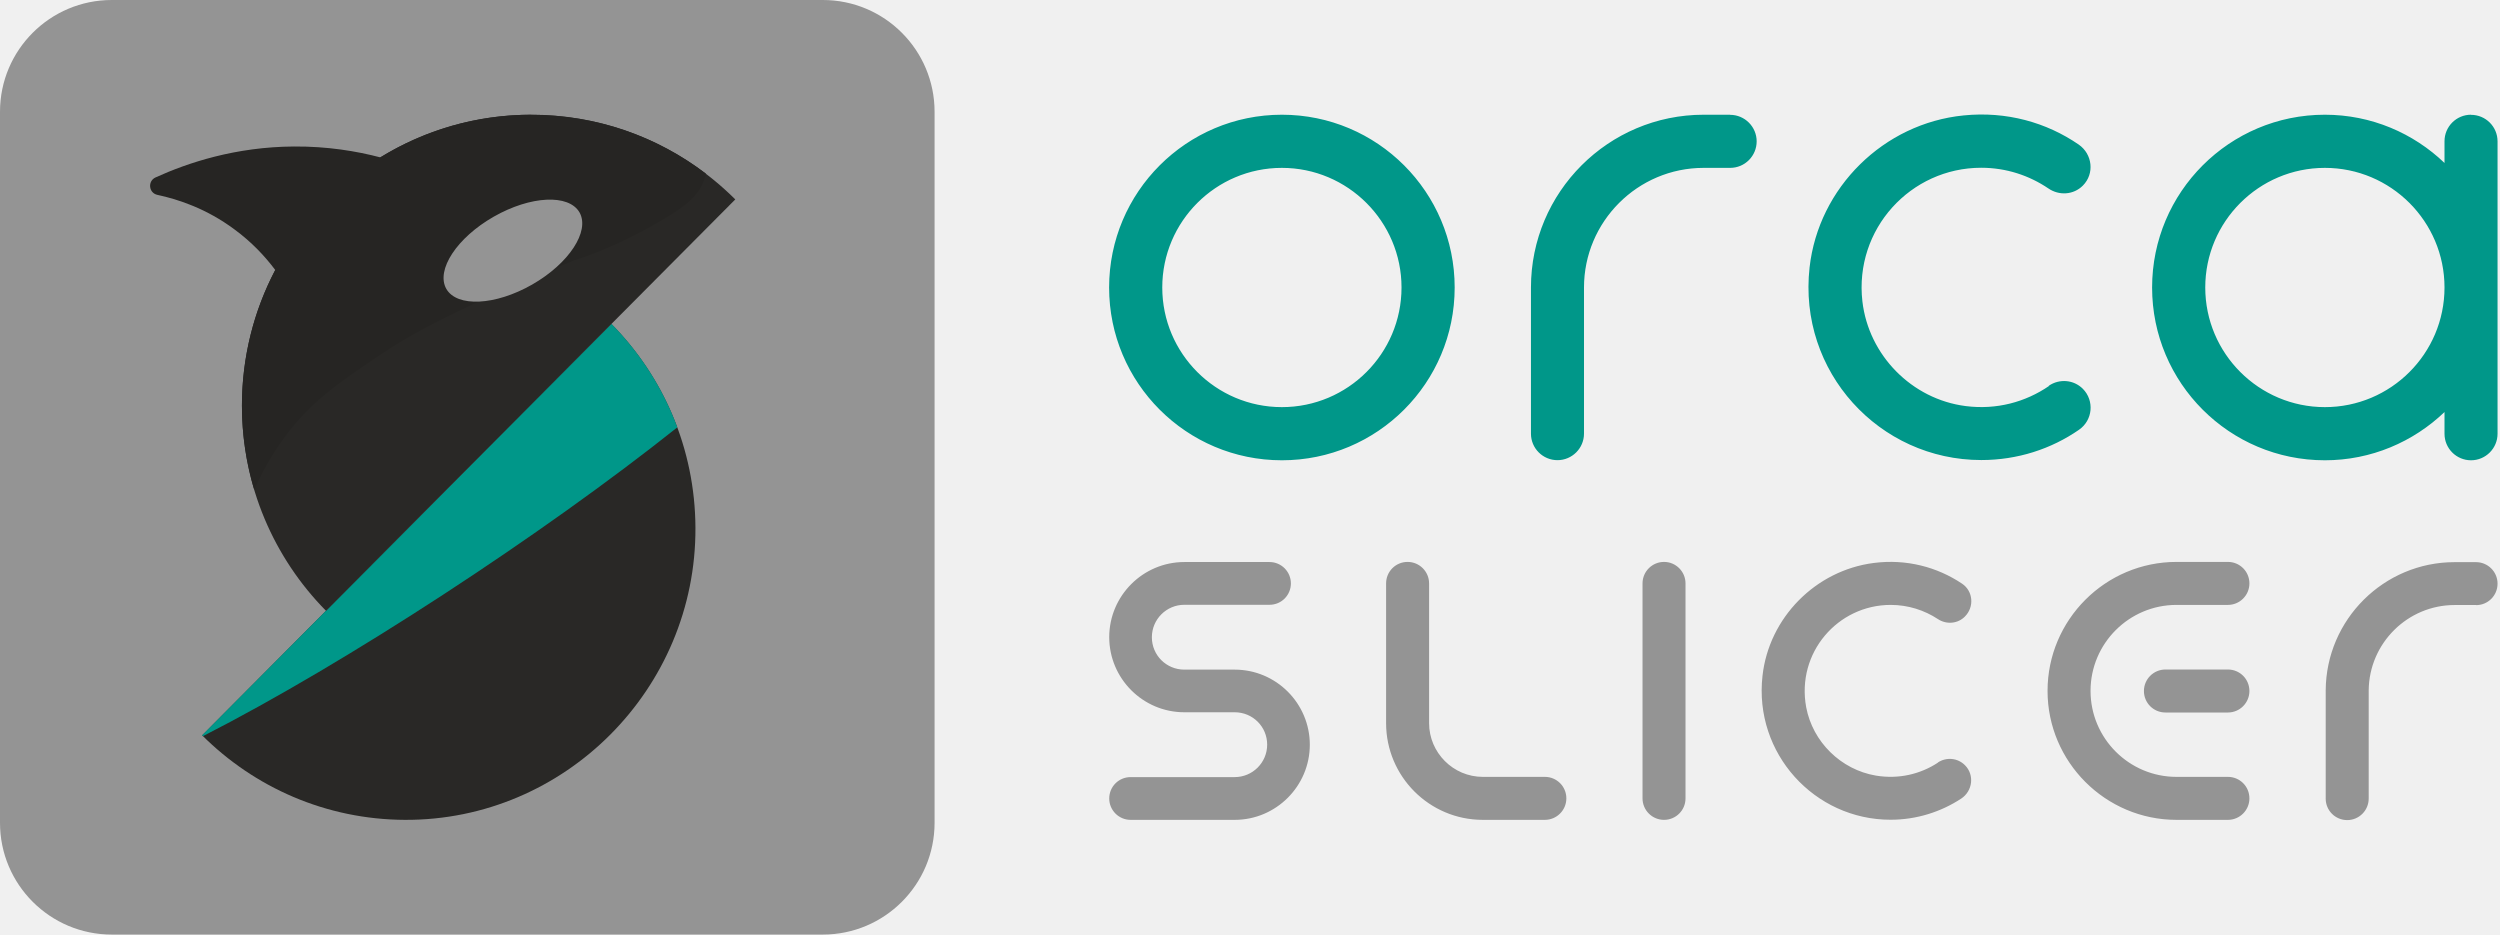
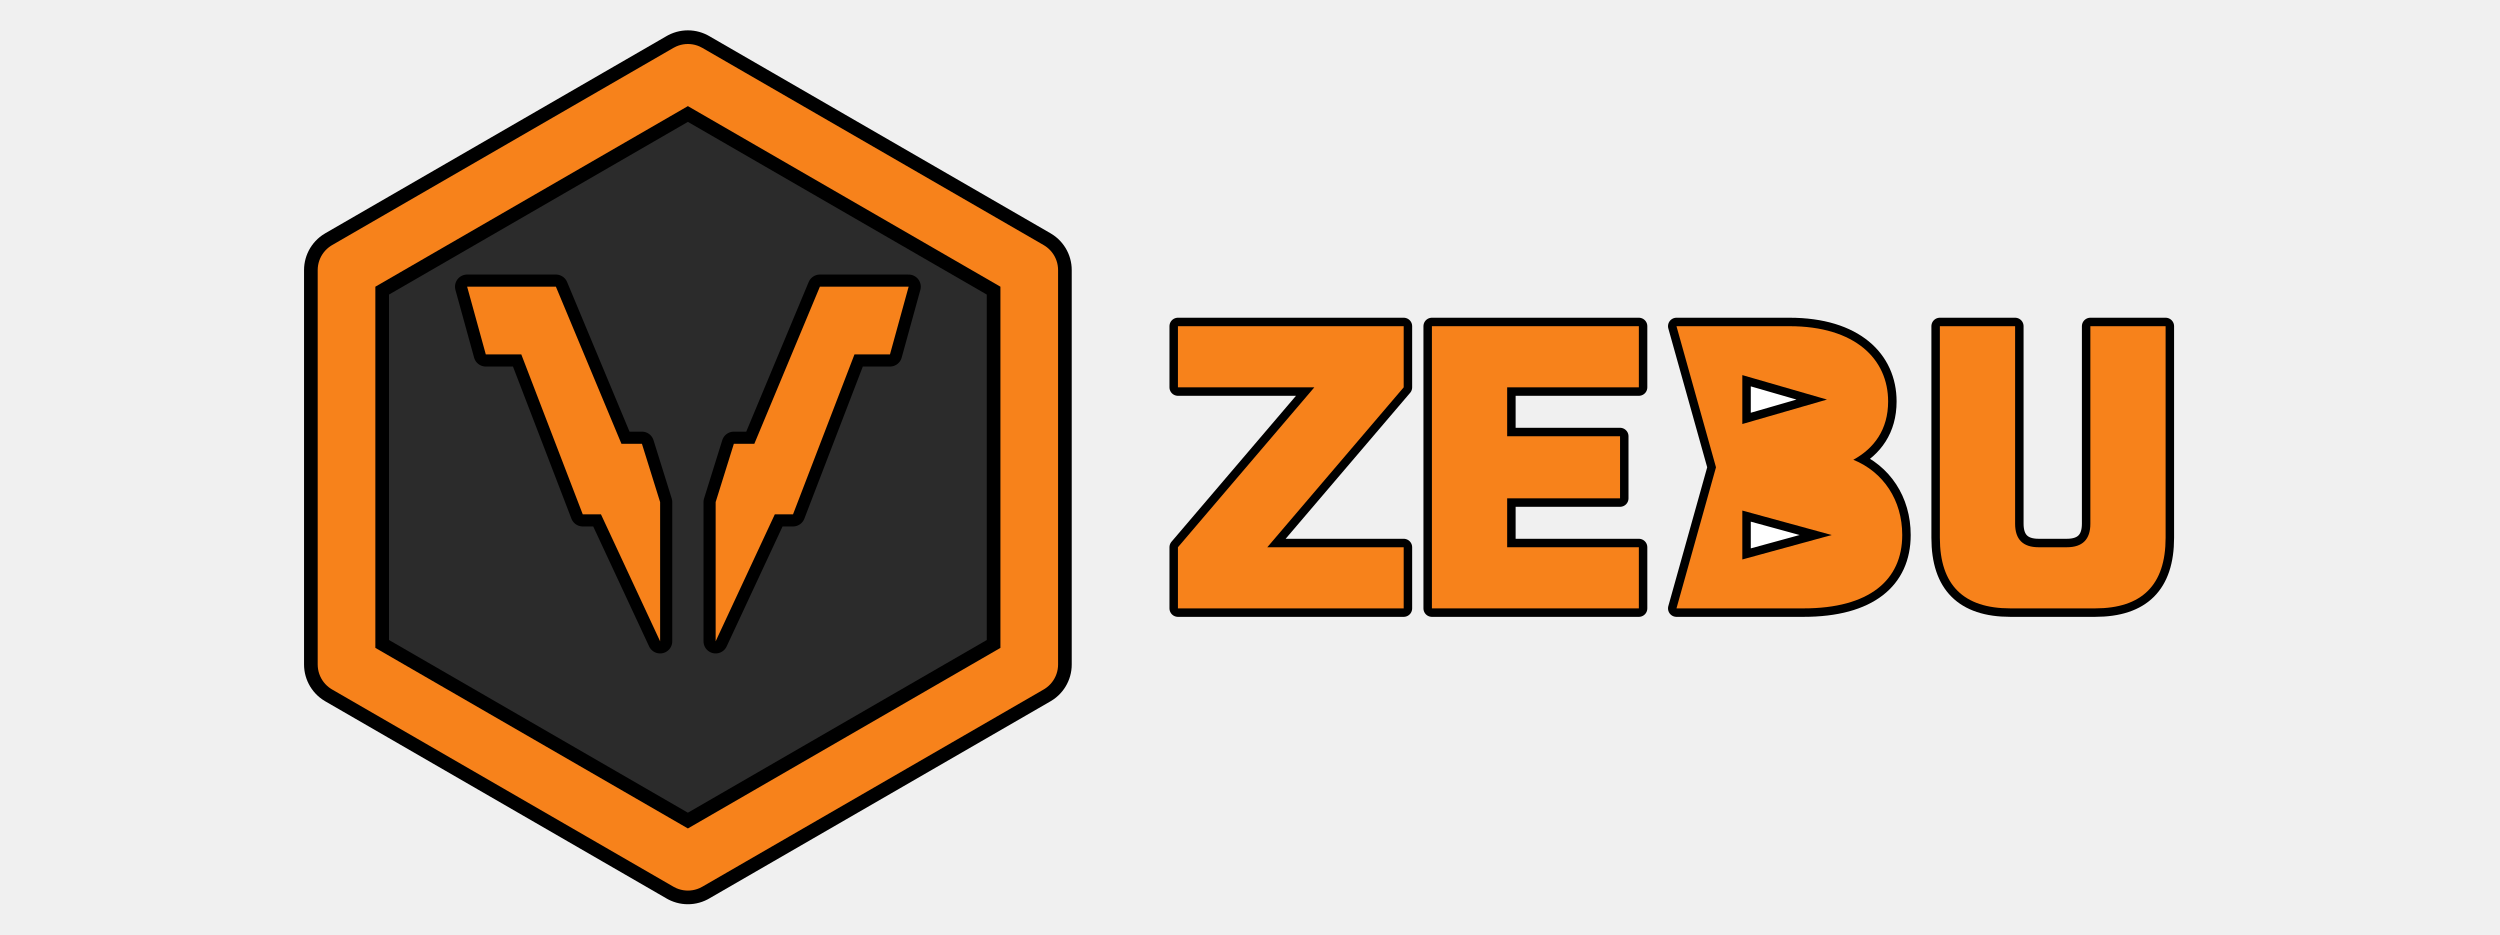
- <svg xmlns="http://www.w3.org/2000/svg" id="a" width="214" height="80" viewBox="0 0 214 80">
-   <g id="b">
-     <g id="c">
-       <rect width="80" height="80" rx="9.57" ry="9.57" style="fill:#949494;" />
-     </g>
+ <svg xmlns="http://www.w3.org/2000/svg" width="214" height="80" viewBox="71.60 -48.00 1647.80 616.00">
+   <polygon points="525.00,0.00 750.00,130.00 750.00,390.00 525.00,520.00 300.00,390.00 300.00,130.00" fill="#2B2B2B" stroke="#000000" stroke-width="56" stroke-linejoin="round" />
+   <polygon points="525.00,0.00 750.00,130.00 750.00,390.00 525.00,520.00 300.00,390.00 300.00,130.00" fill="none" stroke="#F7821B" stroke-width="38" stroke-linejoin="round" />
+   <polygon points="379.50,140.96 438.00,140.96 481.20,244.50 494.70,244.50 506.70,282.94 506.70,374.70 467.70,291.00 455.70,291.00 415.20,185.60 391.80,185.60" fill="#000000" stroke="#000000" stroke-width="16" stroke-linejoin="round" />
+   <polygon points="379.50,140.96 438.00,140.96 481.20,244.50 494.70,244.50 506.70,282.94 506.70,374.70 467.70,291.00 455.70,291.00 415.20,185.60 391.80,185.60" fill="#F7821B" />
+   <polygon points="670.50,140.96 612.00,140.96 568.80,244.50 555.30,244.50 543.30,282.94 543.30,374.70 582.30,291.00 594.30,291.00 634.80,185.60 658.20,185.60" fill="#000000" stroke="#000000" stroke-width="16" stroke-linejoin="round" />
+   <polygon points="670.50,140.96 612.00,140.96 568.80,244.50 555.30,244.50 543.30,282.94 543.30,374.70 582.30,291.00 594.30,291.00 634.80,185.60 658.20,185.60" fill="#F7821B" />
+   <g transform="translate(848.00,167.00) scale(0.62)">
+     <path d="M600,52 L690,78 L600,104 Z M600,196 L695,222 L600,248 Z" fill="#FFFFFF" />
+     <polygon points="0,0 240,0 240,65 95,235 240,235 240,300 0,300 0,235 145,65 0,65" fill="#000000" fill-rule="nonzero" stroke="#000000" stroke-width="18" stroke-linejoin="round" />
+     <path d="M270,0 H490 V65 H350 V117 H470 V183 H350 V235 H490 V300 H270 Z" fill="#000000" fill-rule="nonzero" stroke="#000000" stroke-width="18" stroke-linejoin="round" />
+     <path d="M530,0 H650 C720,0 755,35 755,80 C755,110 740,130 718,142 C750,155 770,185 770,222 C770,270 735,300 665,300 H530 L572,150 Z M600,52 L690,78 L600,104 Z M600,196 L695,222 L600,248 Z" fill="#000000" fill-rule="evenodd" stroke="#000000" stroke-width="18" stroke-linejoin="round" />
+     <path d="M810,0 H890 V210 Q890,235 915,235 H945 Q970,235 970,210 V0 H1050 V225 Q1050,300 975,300 H885 Q810,300 810,225 Z" fill="#000000" fill-rule="nonzero" stroke="#000000" stroke-width="18" stroke-linejoin="round" />
+     <polygon points="0,0 240,0 240,65 95,235 240,235 240,300 0,300 0,235 145,65 0,65" fill="#F7821B" fill-rule="nonzero" />
+     <path d="M270,0 H490 V65 H350 V117 H470 V183 H350 V235 H490 V300 H270 Z" fill="#F7821B" fill-rule="nonzero" />
+     <path d="M530,0 H650 C720,0 755,35 755,80 C755,110 740,130 718,142 C750,155 770,185 770,222 C770,270 735,300 665,300 H530 L572,150 Z M600,52 L690,78 L600,104 Z M600,196 L695,222 L600,248 Z" fill="#F7821B" fill-rule="evenodd" />
+     <path d="M810,0 H890 V210 Q890,235 915,235 H945 Q970,235 970,210 V0 H1050 V225 Q1050,300 975,300 H885 Q810,300 810,225 Z" fill="#F7821B" fill-rule="nonzero" />
  </g>
-   <g id="d">
-     <path id="e" d="M17.3,62.94c4.46,4.45,10.59,7.21,17.36,7.24,13.7.06,24.93-11.22,24.87-25-.03-6.81-2.77-12.97-7.2-17.45L17.31,62.94h0Z" style="fill:#292826;" />
-   </g>
-   <g id="f">
-     <path id="g" d="M52.32,27.73L17.3,62.94s.05.05.08.07c12.27-6.26,29.08-17.26,40.6-26.43-1.24-3.36-3.19-6.38-5.65-8.87" style="fill:#009789;" />
-   </g>
-   <g id="h">
-     <path id="i" d="M45.48,9.82c-13.67,0-24.77,11.15-24.77,24.91,0,6.85,2.75,13.05,7.2,17.56L62.94,17.07c-4.48-4.47-10.65-7.24-17.46-7.24" style="fill:#292826;" />
-   </g>
-   <g id="j">
-     <path id="k" d="M45.48,9.82c-4.74,0-9.17,1.34-12.93,3.65-2.02-.53-4.52-.95-7.39-.93-5,.03-9.08,1.39-11.85,2.65-.69.32-.58,1.33.16,1.49,1.82.39,4.22,1.19,6.59,2.95,1.5,1.1,2.64,2.33,3.5,3.48-1.82,3.47-2.85,7.42-2.85,11.61,0,2.5.37,4.92,1.05,7.2,1.04-2.32,2.14-3.87,2.5-4.36,2.27-3.13,4.68-4.76,8.23-7.15,2.62-1.77,6.26-3.84,16.7-8.14,0,0,3.27-.92,7.65-3.53,1.75-1.04,3.08-2.02,3.5-3.56.03-.11.06-.22.08-.32-4.15-3.17-9.33-5.04-14.95-5.04" style="fill:#262523;" />
-   </g>
-   <g id="l">
-     <path id="m" d="M49.61,18.19c.9,1.61-.91,4.37-4.06,6.17s-6.44,1.96-7.35.36c-.9-1.61.91-4.37,4.06-6.17,3.15-1.8,6.44-1.96,7.35-.36" style="fill:#949494;" />
-   </g>
-   <path d="M142.44,48.1c-1.01,0-1.84.82-1.84,1.84v18.4c0,1.01.82,1.84,1.84,1.84s1.84-.82,1.84-1.84v-18.4c0-1.01-.82-1.84-1.84-1.84ZM190.71,48.1h-4.4c-6.09,0-11.04,4.96-11.04,11.04s4.96,11.04,11.04,11.04h4.4c1.01,0,1.84-.82,1.84-1.84s-.82-1.84-1.84-1.84h-4.4c-4.06,0-7.36-3.3-7.36-7.36s3.3-7.36,7.36-7.36h4.4c1.01,0,1.84-.82,1.84-1.84s-.82-1.84-1.84-1.84v-.02.02ZM190.71,57.31h-5.35c-1.01,0-1.84.82-1.84,1.84s.82,1.84,1.84,1.84h5.35c1.01,0,1.84-.82,1.84-1.84s-.82-1.84-1.84-1.84ZM105.69,70.18h-8.91c-1.01,0-1.83-.82-1.83-1.83s.81-1.83,1.83-1.83h8.91c1.53,0,2.78-1.24,2.78-2.78s-1.24-2.77-2.78-2.77h-4.31c-3.55,0-6.43-2.89-6.43-6.43s2.89-6.43,6.43-6.43h7.29c1.01,0,1.83.82,1.83,1.83s-.81,1.83-1.83,1.83h-7.29c-1.53,0-2.78,1.24-2.78,2.78s1.24,2.77,2.78,2.77h4.31c3.55,0,6.43,2.89,6.43,6.43s-2.89,6.43-6.43,6.43h0ZM165.89,65.28c-1.49.98-3.35,1.44-5.32,1.11-2.99-.51-5.4-2.88-5.96-5.85-.86-4.67,2.71-8.76,7.23-8.76,1.49,0,2.88.45,4.04,1.21.73.49,1.71.41,2.32-.22h0c.81-.81.71-2.17-.25-2.81-2.12-1.42-4.76-2.13-7.56-1.77-4.98.64-8.97,4.69-9.52,9.66-.75,6.65,4.46,12.32,10.96,12.32,2.23,0,4.31-.67,6.05-1.81.98-.65,1.15-2.03.32-2.86h0c-.63-.63-1.59-.71-2.32-.23h.01ZM132.24,66.5h-5.31c-2.53,0-4.6-2.07-4.6-4.6v-11.96c0-1.01-.82-1.84-1.84-1.84s-1.84.82-1.84,1.84v11.96c0,4.57,3.71,8.28,8.28,8.28h5.31c1.01,0,1.84-.82,1.84-1.84s-.82-1.84-1.84-1.84h0ZM211.96,51.79h-1.84c-4.03,0-7.32,3.27-7.36,7.3v9.27c0,1.01-.82,1.84-1.84,1.84s-1.84-.82-1.84-1.84v-9.27c.04-6.06,4.98-10.97,11.03-10.97h1.84c1.01,0,1.84.82,1.84,1.84s-.82,1.84-1.84,1.84h0Z" style="fill:#949494;" />
-   <path d="M109.73,14.37c5.64,0,10.24,4.59,10.24,10.24s-4.59,10.24-10.24,10.24-10.24-4.59-10.24-10.24,4.59-10.24,10.24-10.24M109.73,9.82c-8.16,0-14.79,6.62-14.79,14.79s6.62,14.79,14.79,14.79,14.79-6.62,14.79-14.79-6.62-14.79-14.79-14.79h0ZM211.52,9.82c-1.26,0-2.27,1.02-2.27,2.27v1.86c-2.66-2.55-6.26-4.13-10.24-4.13-8.16,0-14.79,6.62-14.79,14.79s6.62,14.79,14.79,14.79c3.97,0,7.58-1.58,10.24-4.13v1.86c0,1.26,1.02,2.27,2.27,2.27s2.27-1.02,2.27-2.27V12.1c0-1.26-1.02-2.27-2.27-2.27h0ZM199.01,34.85c-5.64,0-10.24-4.59-10.24-10.24s4.59-10.24,10.24-10.24,10.24,4.59,10.24,10.24-4.59,10.24-10.24,10.24ZM148.11,9.82h-2.27c-8.16,0-14.79,6.62-14.79,14.79v12.51c0,1.26,1.02,2.27,2.27,2.27s2.27-1.02,2.27-2.27v-12.51c0-5.64,4.59-10.24,10.24-10.24h2.27c1.26,0,2.27-1.02,2.27-2.27s-1.02-2.27-2.27-2.27h0ZM175.38,33.05c-1.99,1.36-4.47,2.05-7.12,1.71-4.61-.59-8.31-4.35-8.84-8.97-.7-6.18,4.13-11.43,10.17-11.43,2.14,0,4.11.66,5.75,1.77.92.63,2.15.56,2.95-.24h0c1.02-1.02.83-2.7-.36-3.52-2.75-1.89-6.18-2.86-9.84-2.49-6.85.68-12.42,6.17-13.19,13.01-1,8.93,5.97,16.49,14.7,16.49,3.11,0,5.99-.95,8.36-2.59,1.18-.81,1.34-2.49.33-3.51h0c-.78-.78-2-.88-2.91-.26v.02h0Z" style="fill:#009789;" />
</svg>
